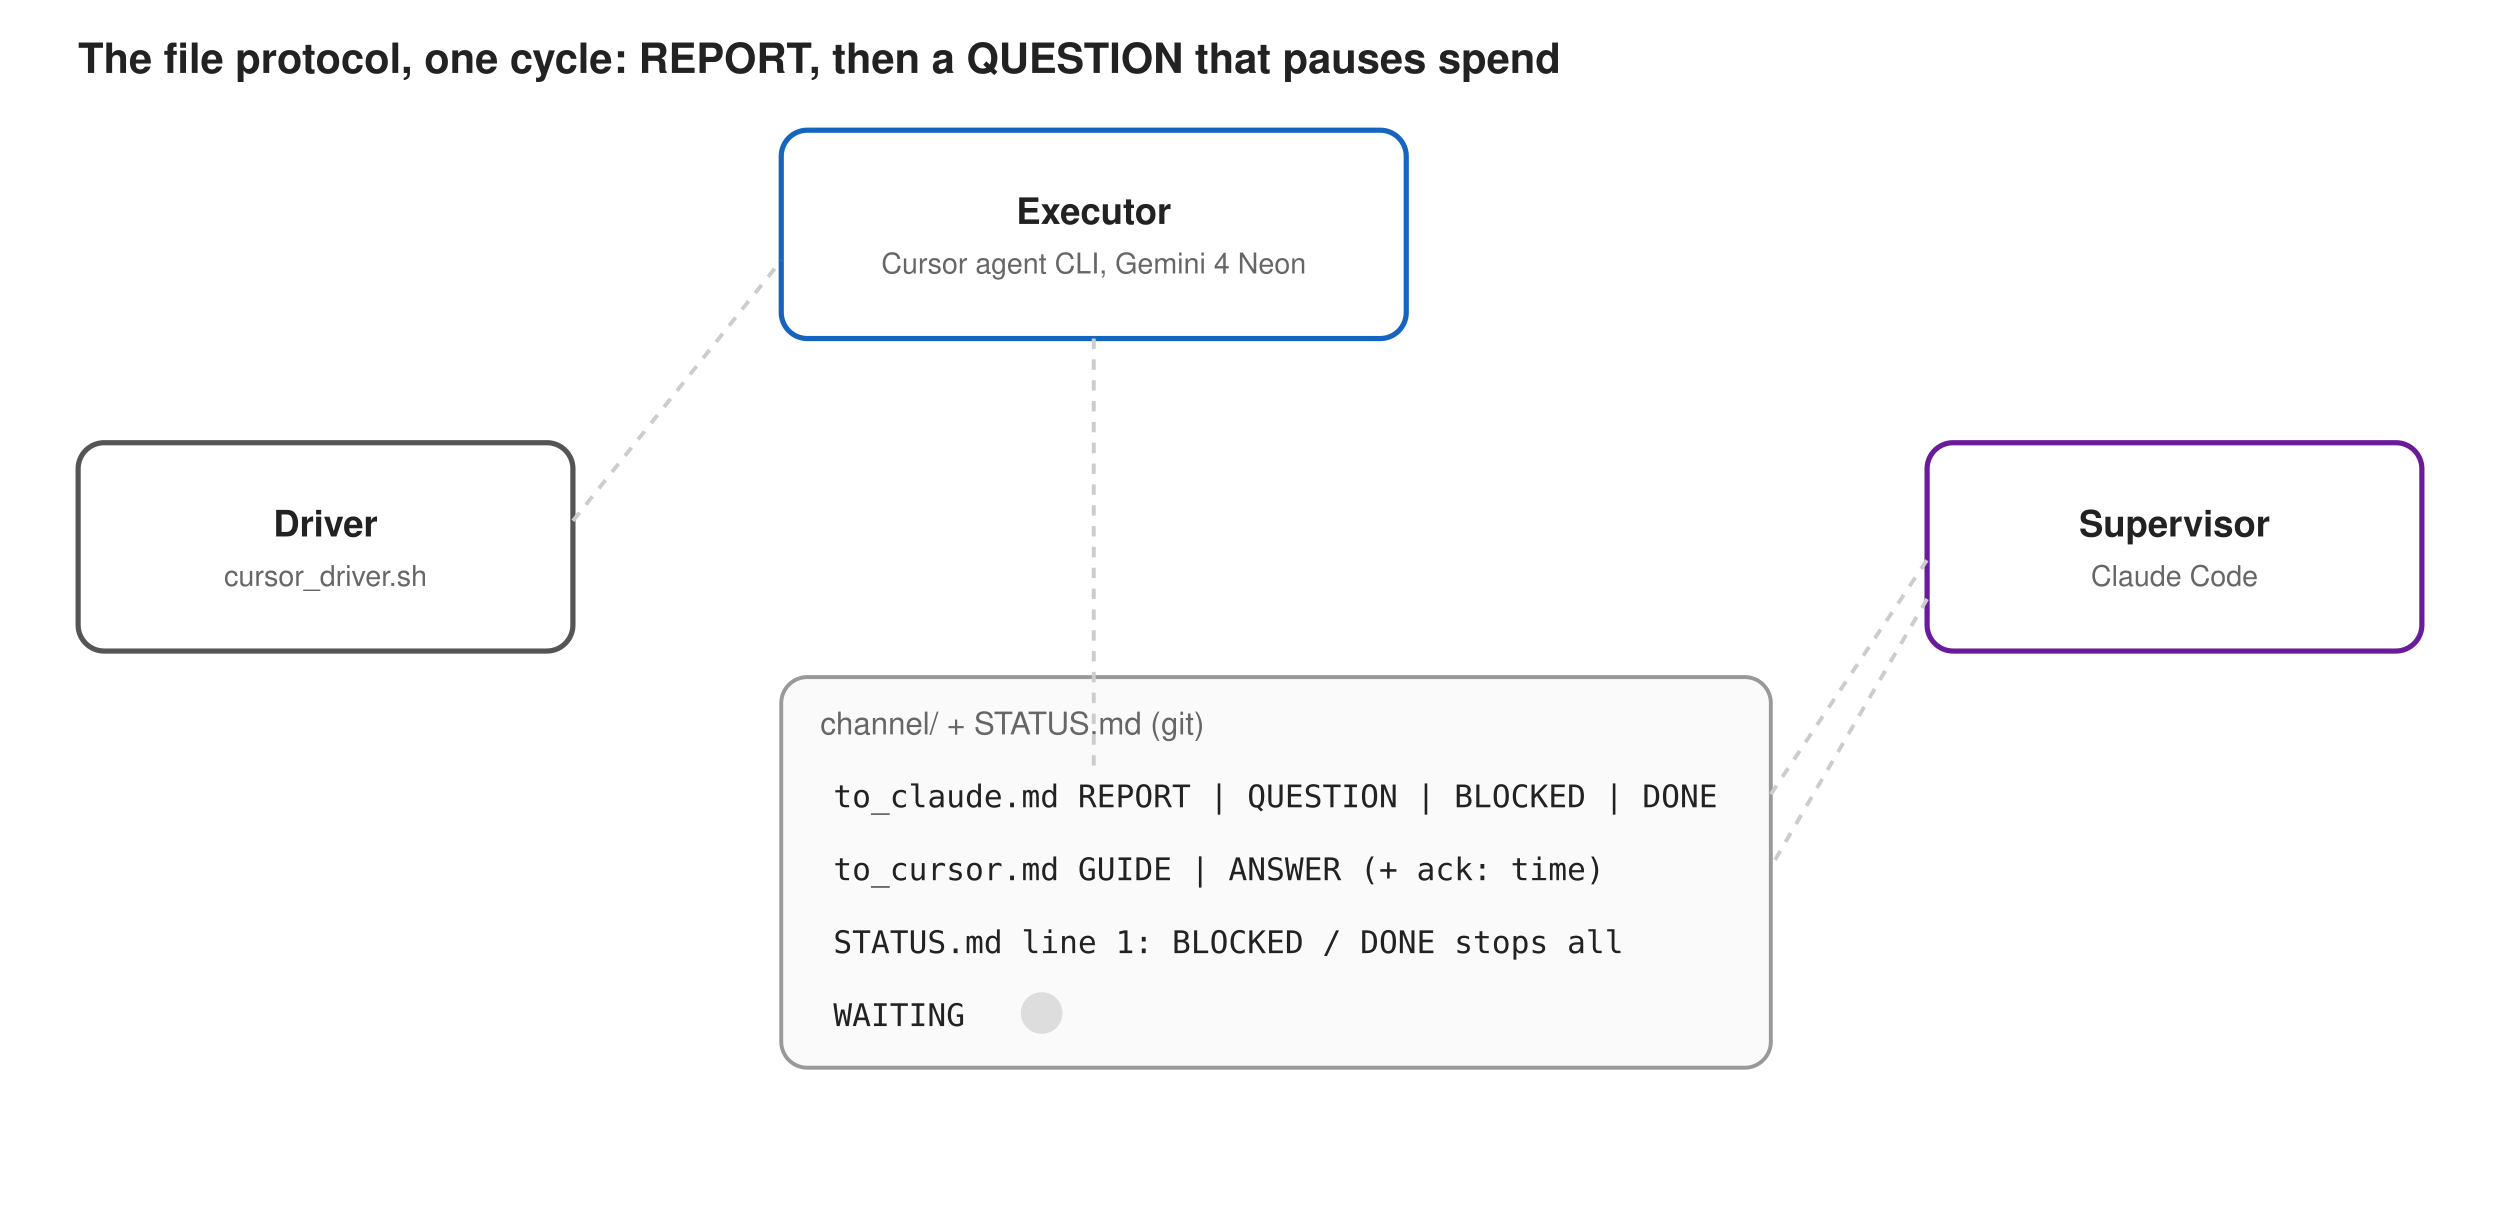
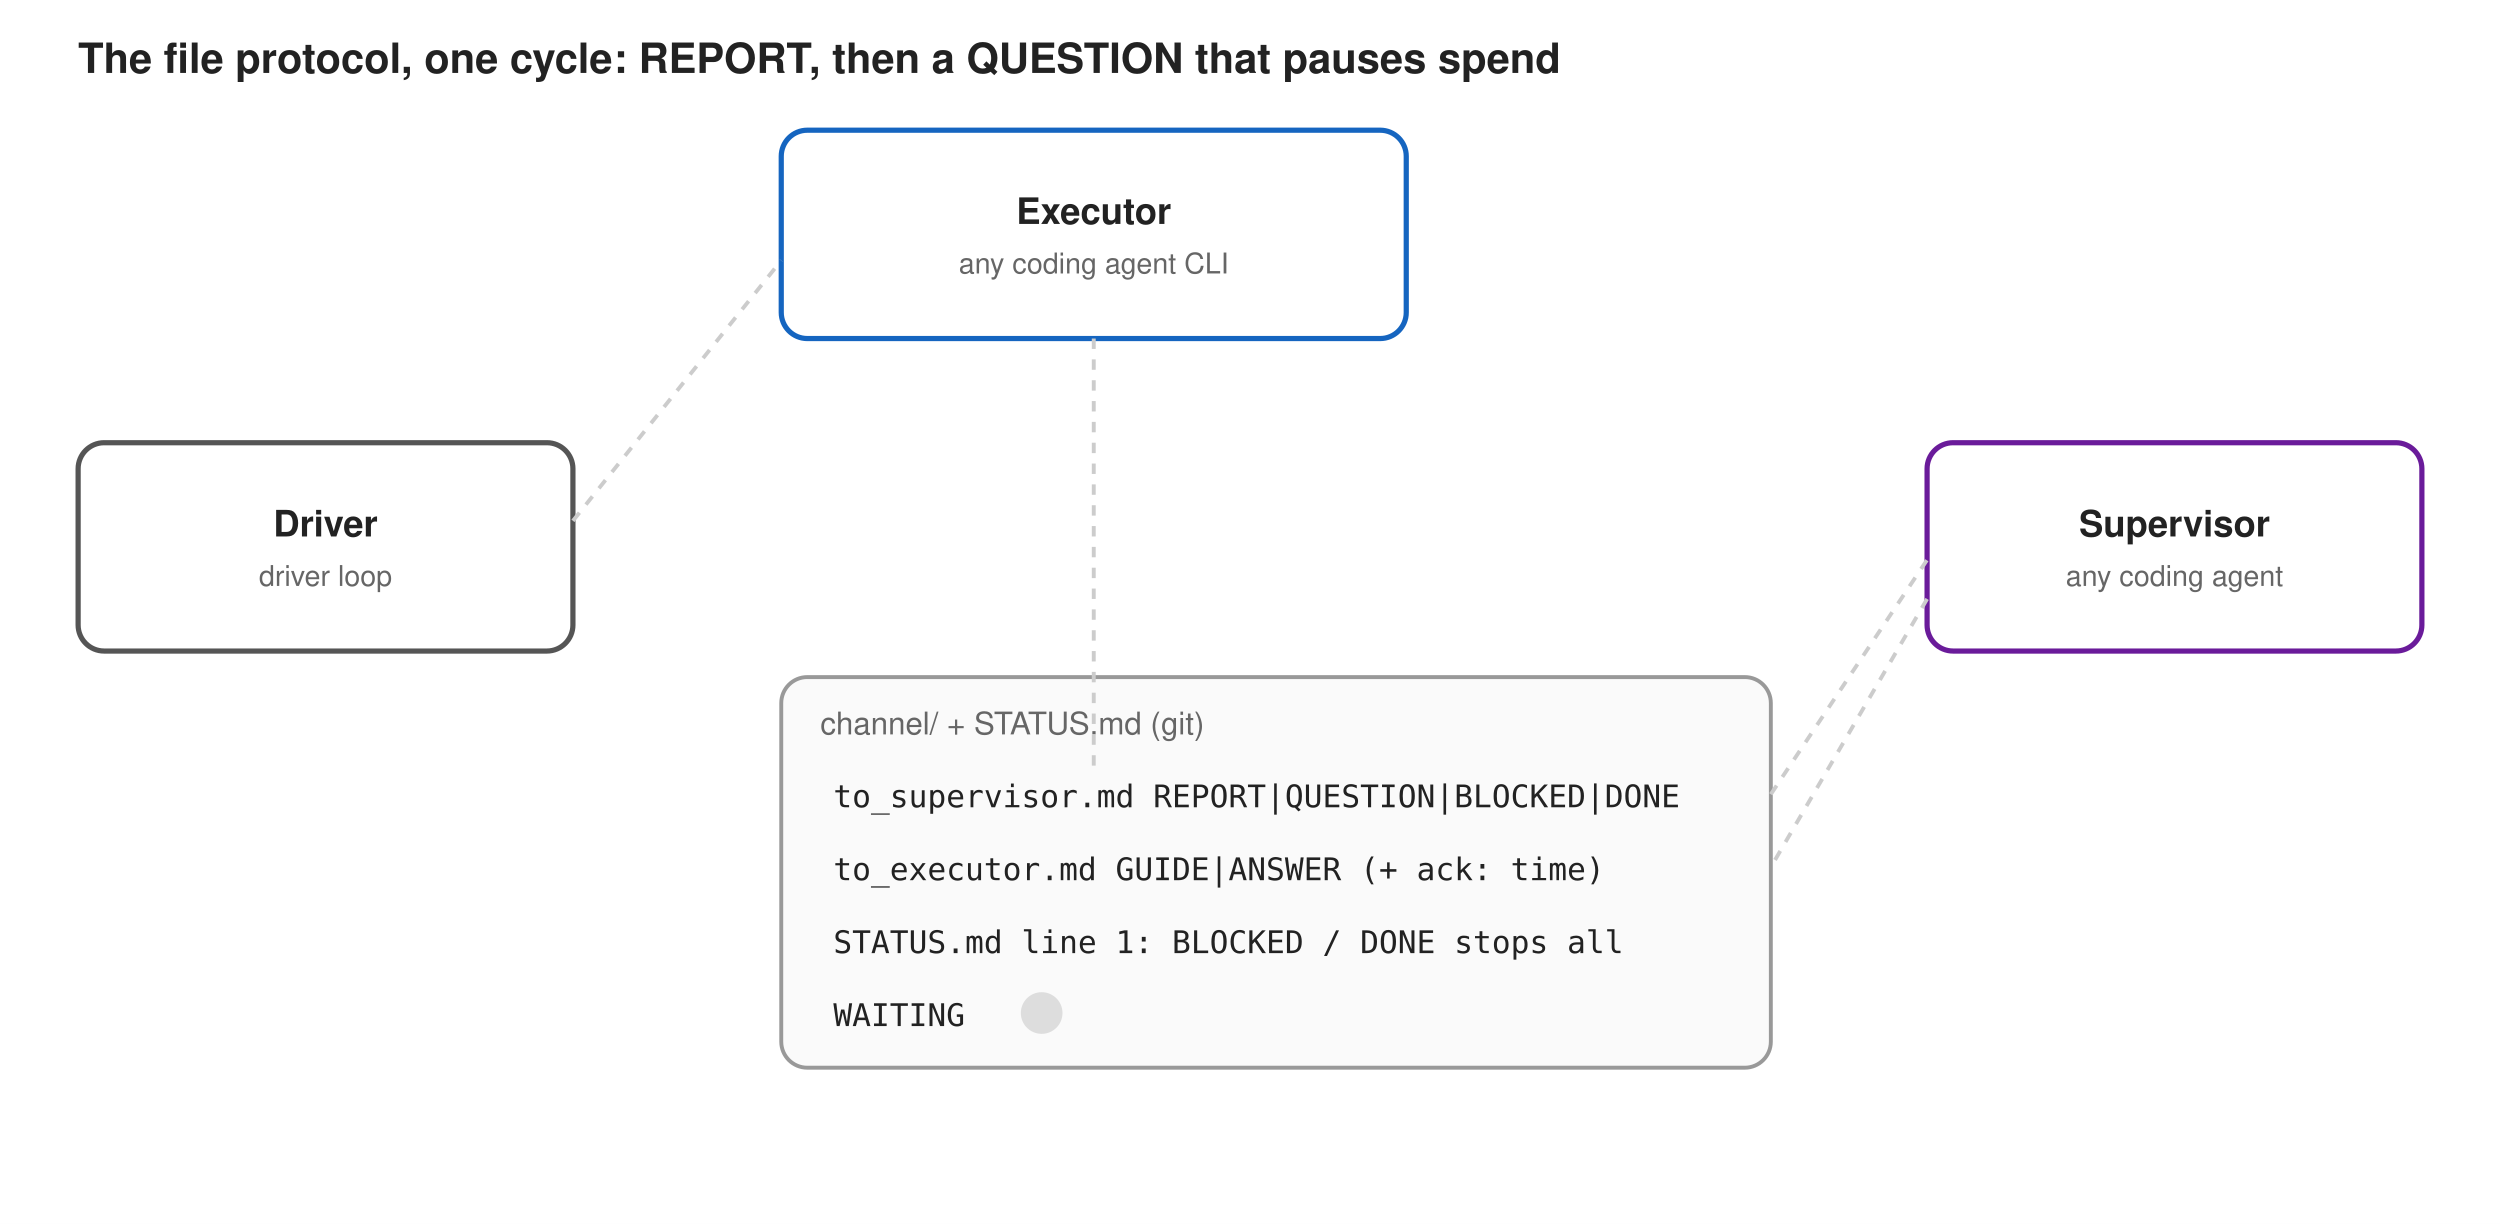
<svg xmlns="http://www.w3.org/2000/svg" viewBox="0 0 960 470" font-family="-apple-system,Segoe UI,Helvetica,Arial,sans-serif">
  <rect width="960" height="470" fill="#fff" />
  <text x="30" y="28" font-size="16" font-weight="600" fill="#222">The file protocol, one cycle: REPORT, then a QUESTION that pauses spend</text>
  <rect x="30" y="170" width="190" height="80" rx="10" fill="#fff" stroke="#555" stroke-width="2" />
  <text x="125.0" y="206.0" text-anchor="middle" font-weight="600" font-size="14" fill="#222">Driver</text>
-   <text x="125.0" y="225.0" text-anchor="middle" font-size="11" fill="#666">cursor_driver.sh</text>
+   <text x="125.0" y="225.0" text-anchor="middle" font-size="11" fill="#666">driver loop</text>
  <rect x="300" y="50" width="240" height="80" rx="10" fill="#fff" stroke="#1565c0" stroke-width="2" />
  <text x="420.0" y="86.0" text-anchor="middle" font-weight="600" font-size="14" fill="#222">Executor</text>
-   <text x="420.0" y="105.0" text-anchor="middle" font-size="11" fill="#666">Cursor agent CLI, Gemini 4 Neon</text>
+   <text x="420.0" y="105.0" text-anchor="middle" font-size="11" fill="#666">any coding agent CLI</text>
  <rect x="740" y="170" width="190" height="80" rx="10" fill="#fff" stroke="#6a1b9a" stroke-width="2" />
  <text x="835.0" y="206.0" text-anchor="middle" font-weight="600" font-size="14" fill="#222">Supervisor</text>
-   <text x="835.0" y="225.0" text-anchor="middle" font-size="11" fill="#666">Claude Code</text>
+   <text x="835.0" y="225.0" text-anchor="middle" font-size="11" fill="#666">any coding agent</text>
  <rect x="300" y="260" width="380" height="150" rx="10" fill="#fafafa" stroke="#999" stroke-width="1.5" />
  <text x="315" y="282" font-size="12" fill="#666">channel/ + STATUS.md (git)</text>
-   <text x="320" y="310" font-size="12" fill="#222" font-family="Menlo,monospace">to_claude.md   REPORT | QUESTION | BLOCKED | DONE</text>
-   <text x="320" y="338" font-size="12" fill="#222" font-family="Menlo,monospace">to_cursor.md   GUIDE | ANSWER  (+ ack: time)</text>
+   <text x="320" y="310" font-size="12" fill="#222" font-family="Menlo,monospace">to_supervisor.md  REPORT|QUESTION|BLOCKED|DONE</text>
+   <text x="320" y="338" font-size="12" fill="#222" font-family="Menlo,monospace">to_executor.md    GUIDE|ANSWER (+ ack: time)</text>
  <text x="320" y="366" font-size="12" fill="#222" font-family="Menlo,monospace">STATUS.md      line 1: BLOCKED / DONE stops all</text>
  <text x="320" y="394" font-size="12" fill="#222" font-family="Menlo,monospace">WAITING</text>
  <circle cx="400" cy="389" r="8" fill="#ddd" />
  <circle cx="400" cy="389" r="8" fill="#ef6c00" opacity="0">
    <animate attributeName="opacity" values="0;0;1;1;0;0" keyTimes="0;0.529;0.543;0.857;0.871;1" dur="14s" repeatCount="indefinite" />
  </circle>
  <text x="415" y="394" font-size="12" fill="#ef6c00" opacity="0">
    <animate attributeName="opacity" values="0;0;1;1;0;0" keyTimes="0;0.529;0.543;0.857;0.871;1" dur="14s" repeatCount="indefinite" />driver paused, no spend</text>
  <g stroke="#ccc" stroke-width="1.5" fill="none" stroke-dasharray="4 4">
    <path d="M220,200 L300,100" />
    <path d="M420,130 L420,295" />
    <path d="M680,305 L740,215" />
    <path d="M740,230 L680,333" />
  </g>
  <g opacity="0">
    <animate attributeName="opacity" values="0;0;1;1;0;0" keyTimes="0;0.011;0.021;0.171;0.182;1" dur="14s" repeatCount="indefinite" />
    <circle r="9" fill="#555">
      <animateMotion path="M220,200 L300,100" dur="14s" repeatCount="indefinite" keyPoints="0;0;1;1" keyTimes="0;0.021;0.129;1" calcMode="linear" />
    </circle>
    <text x="160" y="140" fill="#555" font-weight="600" font-size="13">iteration N</text>
  </g>
  <g opacity="0">
    <animate attributeName="opacity" values="0;0;1;1;0;0" keyTimes="0;0.146;0.157;0.314;0.325;1" dur="14s" repeatCount="indefinite" />
    <circle r="9" fill="#1565c0">
      <animateMotion path="M420,130 L420,300" dur="14s" repeatCount="indefinite" keyPoints="0;0;1;1" keyTimes="0;0.157;0.271;1" calcMode="linear" />
    </circle>
    <text x="430" y="220" fill="#1565c0" font-weight="600" font-size="13">REPORT</text>
  </g>
  <g opacity="0">
    <animate attributeName="opacity" values="0;0;1;1;0;0" keyTimes="0;0.296;0.307;0.457;0.468;1" dur="14s" repeatCount="indefinite" />
    <circle r="9" fill="#555">
      <animateMotion path="M220,200 L300,100" dur="14s" repeatCount="indefinite" keyPoints="0;0;1;1" keyTimes="0;0.307;0.414;1" calcMode="linear" />
    </circle>
    <text x="150" y="140" fill="#555" font-weight="600" font-size="13">iteration N+1</text>
  </g>
  <g opacity="0">
    <animate attributeName="opacity" values="0;0;1;1;0;0" keyTimes="0;0.418;0.429;0.579;0.589;1" dur="14s" repeatCount="indefinite" />
    <circle r="9" fill="#ef6c00">
      <animateMotion path="M420,130 L420,300" dur="14s" repeatCount="indefinite" keyPoints="0;0;1;1" keyTimes="0;0.429;0.536;1" calcMode="linear" />
    </circle>
    <text x="430" y="220" fill="#ef6c00" font-weight="600" font-size="13">QUESTION + touch WAITING</text>
  </g>
  <g opacity="0">
    <animate attributeName="opacity" values="0;0;1;1;0;0" keyTimes="0;0.575;0.586;0.729;0.739;1" dur="14s" repeatCount="indefinite" />
    <circle r="9" fill="#ef6c00">
      <animateMotion path="M680,305 L740,215" dur="14s" repeatCount="indefinite" keyPoints="0;0;1;1" keyTimes="0;0.586;0.686;1" calcMode="linear" />
    </circle>
    <text x="700" y="150" fill="#ef6c00" font-weight="600" font-size="13">watcher sees QUESTION</text>
  </g>
  <g opacity="0">
    <animate attributeName="opacity" values="0;0;1;1;0;0" keyTimes="0;0.704;0.714;0.871;0.882;1" dur="14s" repeatCount="indefinite" />
    <circle r="9" fill="#6a1b9a">
      <animateMotion path="M740,230 L680,333" dur="14s" repeatCount="indefinite" keyPoints="0;0;1;1" keyTimes="0;0.714;0.829;1" calcMode="linear" />
    </circle>
    <text x="700" y="445" fill="#6a1b9a" font-weight="600" font-size="13">verify, ANSWER, rm WAITING</text>
  </g>
  <g opacity="0">
    <animate attributeName="opacity" values="0;0;1;1;0;0" keyTimes="0;0.861;0.871;1.007;1.007;1.007" dur="14s" repeatCount="indefinite" />
    <circle r="9" fill="#555">
      <animateMotion path="M220,200 L300,100" dur="14s" repeatCount="indefinite" keyPoints="0;0;1;1" keyTimes="0;0.871;0.964;1" calcMode="linear" />
    </circle>
    <text x="140" y="140" fill="#555" font-weight="600" font-size="13">N+2: ack: ANSWER</text>
  </g>
  <text x="30" y="458" font-size="13" fill="#222" opacity="0">
    <animate attributeName="opacity" values="0;0;1;1;0;0" keyTimes="0;0.0;0.0;0.129;0.143;1" dur="14s" repeatCount="indefinite" />Driver starts one executor run with the same prompt file</text>
  <text x="30" y="458" font-size="13" fill="#222" opacity="0">
    <animate attributeName="opacity" values="0;0;1;1;0;0" keyTimes="0;0.129;0.143;0.271;0.286;1" dur="14s" repeatCount="indefinite" />Executor does one step, appends a REPORT, commits</text>
  <text x="30" y="458" font-size="13" fill="#222" opacity="0">
    <animate attributeName="opacity" values="0;0;1;1;0;0" keyTimes="0;0.271;0.286;0.414;0.429;1" dur="14s" repeatCount="indefinite" />Next iteration; supervisor ignores REPORTs (no tokens spent)</text>
  <text x="30" y="458" font-size="13" fill="#222" opacity="0">
    <animate attributeName="opacity" values="0;0;1;1;0;0" keyTimes="0;0.414;0.429;0.557;0.571;1" dur="14s" repeatCount="indefinite" />Spend ahead: QUESTION with options and a pick, then WAITING</text>
  <text x="30" y="458" font-size="13" fill="#222" opacity="0">
    <animate attributeName="opacity" values="0;0;1;1;0;0" keyTimes="0;0.557;0.571;0.7;0.714;1" dur="14s" repeatCount="indefinite" />Driver sleeps while WAITING exists; supervisor wakes on QUESTION</text>
  <text x="30" y="458" font-size="13" fill="#222" opacity="0">
    <animate attributeName="opacity" values="0;0;1;1;0;0" keyTimes="0;0.7;0.714;0.843;0.857;1" dur="14s" repeatCount="indefinite" />Supervisor recounts from the raw log, answers, removes WAITING</text>
  <text x="30" y="458" font-size="13" fill="#222" opacity="0">
    <animate attributeName="opacity" values="0;0;1;1;0;0" keyTimes="0;0.843;0.857;0.986;1.0;1" dur="14s" repeatCount="indefinite" />Executor acknowledges the ANSWER and spends</text>
</svg>
